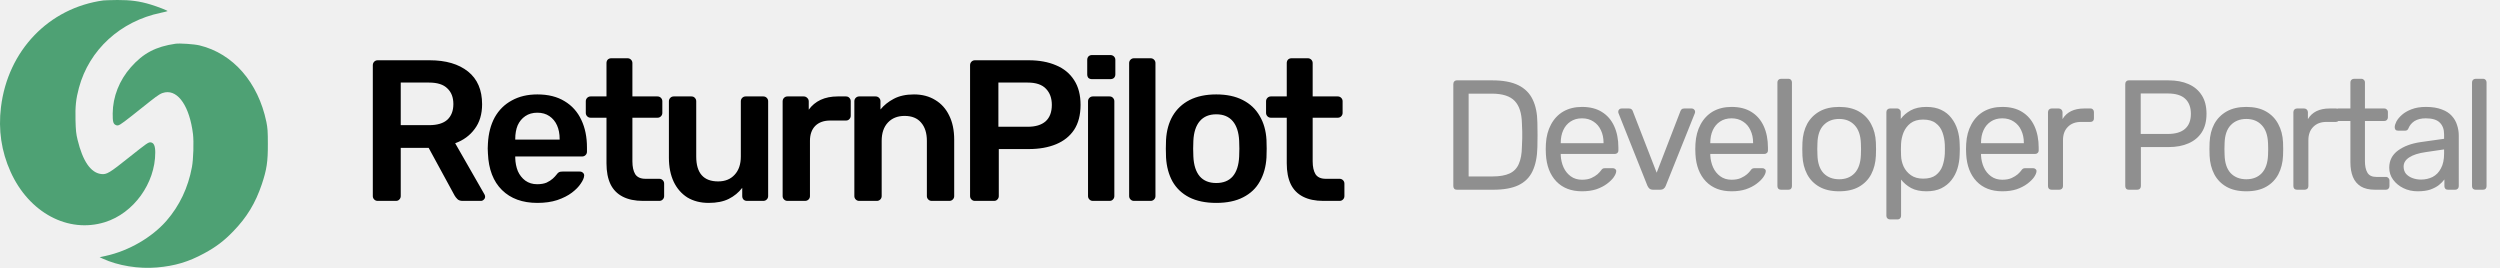
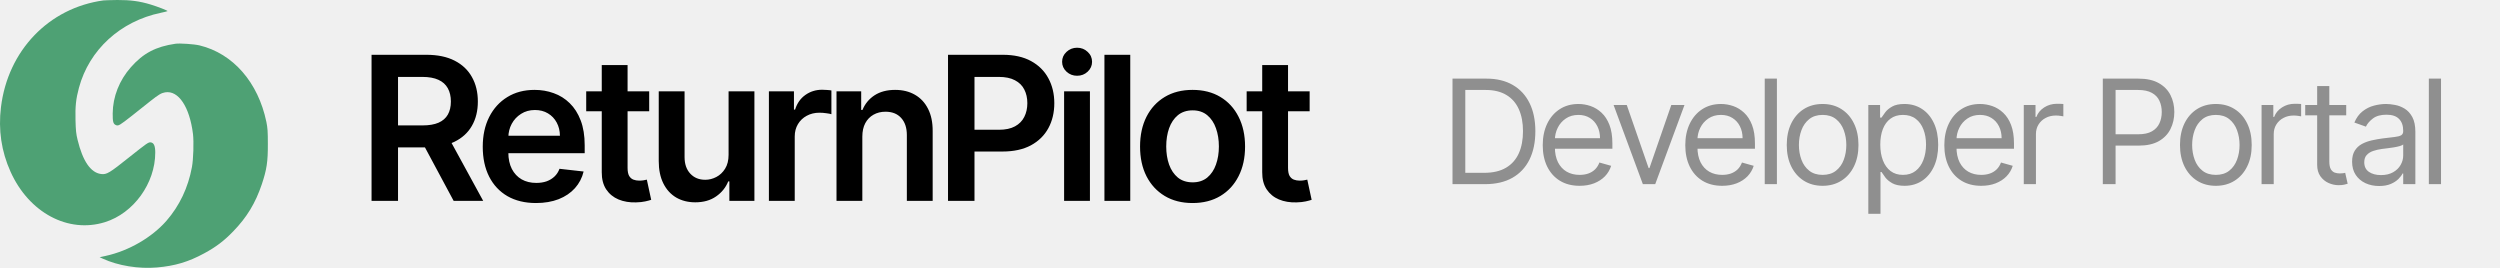
<svg xmlns="http://www.w3.org/2000/svg" width="224" height="24" viewBox="0 0 224 24" fill="none">
-   <g clip-path="url(#clip0_156_2)">
-     <path d="M9.264 0.038C4.373 0.708 0.703 4.532 0.087 9.599C-0.162 11.633 0.122 13.564 0.945 15.387C2.597 19.058 6.102 20.932 9.4 19.906C11.969 19.109 13.911 16.426 13.911 13.666C13.911 13.06 13.781 12.78 13.491 12.754C13.296 12.735 13.136 12.85 11.596 14.074C9.791 15.514 9.56 15.655 9.051 15.591C8.121 15.47 7.411 14.431 6.949 12.518C6.819 11.989 6.789 11.69 6.765 10.766C6.736 9.529 6.801 8.879 7.073 7.866C7.985 4.468 10.785 1.9 14.409 1.148C14.728 1.077 15.001 1.014 15.012 0.995C15.048 0.956 14.172 0.612 13.509 0.408C12.526 0.109 11.691 -0.006 10.519 0C9.927 0.007 9.364 0.026 9.264 0.038Z" fill="#4EA174" />
-     <path d="M15.717 3.92C13.959 4.175 12.834 4.768 11.732 6.017C10.691 7.196 10.11 8.662 10.098 10.16C10.092 10.925 10.146 11.11 10.395 11.212C10.608 11.301 10.726 11.231 11.821 10.37C12.366 9.937 13.112 9.351 13.467 9.064C14.237 8.458 14.444 8.337 14.799 8.274C15.989 8.076 16.99 9.574 17.292 12.009C17.375 12.703 17.327 14.284 17.197 14.973C16.854 16.821 16.09 18.427 14.918 19.778C13.609 21.276 11.543 22.474 9.477 22.927L8.926 23.048L9.21 23.176C10.566 23.807 12.437 24.106 14.047 23.966C15.687 23.826 16.889 23.462 18.287 22.704C19.34 22.137 20.075 21.582 20.886 20.741C22.123 19.466 22.887 18.204 23.461 16.502C23.899 15.196 24.006 14.488 24 12.901C24 11.766 23.976 11.467 23.869 10.931C23.135 7.381 20.88 4.793 17.878 4.067C17.398 3.952 16.102 3.863 15.717 3.92Z" fill="#4EA174" />
-     <path d="M33.836 18C33.716 18 33.614 17.958 33.53 17.874C33.446 17.79 33.404 17.688 33.404 17.568V5.85C33.404 5.718 33.446 5.61 33.53 5.526C33.614 5.442 33.716 5.4 33.836 5.4H38.498C39.95 5.4 41.096 5.736 41.936 6.408C42.776 7.08 43.196 8.058 43.196 9.342C43.196 10.23 42.974 10.968 42.53 11.556C42.098 12.144 41.516 12.57 40.784 12.834L43.412 17.424C43.448 17.496 43.466 17.562 43.466 17.622C43.466 17.73 43.424 17.82 43.34 17.892C43.268 17.964 43.184 18 43.088 18H41.45C41.246 18 41.09 17.946 40.982 17.838C40.874 17.73 40.79 17.622 40.73 17.514L38.408 13.248H35.906V17.568C35.906 17.688 35.864 17.79 35.78 17.874C35.708 17.958 35.606 18 35.474 18H33.836ZM35.906 11.214H38.444C39.176 11.214 39.722 11.052 40.082 10.728C40.442 10.392 40.622 9.924 40.622 9.324C40.622 8.724 40.442 8.256 40.082 7.92C39.734 7.572 39.188 7.398 38.444 7.398H35.906V11.214ZM48.146 18.18C46.814 18.18 45.758 17.796 44.978 17.028C44.198 16.26 43.778 15.168 43.718 13.752C43.706 13.632 43.7 13.482 43.7 13.302C43.7 13.11 43.706 12.96 43.718 12.852C43.766 11.952 43.97 11.172 44.33 10.512C44.702 9.852 45.212 9.348 45.86 9C46.508 8.64 47.27 8.46 48.146 8.46C49.118 8.46 49.934 8.664 50.594 9.072C51.254 9.468 51.752 10.026 52.088 10.746C52.424 11.454 52.592 12.276 52.592 13.212V13.59C52.592 13.71 52.55 13.812 52.466 13.896C52.382 13.98 52.274 14.022 52.142 14.022H46.166C46.166 14.022 46.166 14.04 46.166 14.076C46.166 14.112 46.166 14.142 46.166 14.166C46.178 14.586 46.256 14.976 46.4 15.336C46.556 15.684 46.778 15.966 47.066 16.182C47.366 16.398 47.72 16.506 48.128 16.506C48.464 16.506 48.746 16.458 48.974 16.362C49.202 16.254 49.388 16.134 49.532 16.002C49.676 15.87 49.778 15.762 49.838 15.678C49.946 15.534 50.03 15.45 50.09 15.426C50.162 15.39 50.264 15.372 50.396 15.372H51.944C52.064 15.372 52.16 15.408 52.232 15.48C52.316 15.552 52.352 15.642 52.34 15.75C52.328 15.942 52.226 16.176 52.034 16.452C51.854 16.728 51.59 16.998 51.242 17.262C50.894 17.526 50.456 17.748 49.928 17.928C49.412 18.096 48.818 18.18 48.146 18.18ZM46.166 12.51H50.144V12.456C50.144 11.988 50.066 11.58 49.91 11.232C49.754 10.884 49.526 10.608 49.226 10.404C48.926 10.2 48.566 10.098 48.146 10.098C47.726 10.098 47.366 10.2 47.066 10.404C46.766 10.608 46.538 10.884 46.382 11.232C46.238 11.58 46.166 11.988 46.166 12.456V12.51ZM57.617 18C56.897 18 56.291 17.874 55.799 17.622C55.307 17.37 54.941 16.998 54.701 16.506C54.461 16.002 54.341 15.378 54.341 14.634V10.548H52.919C52.799 10.548 52.697 10.506 52.613 10.422C52.529 10.338 52.487 10.236 52.487 10.116V9.072C52.487 8.952 52.529 8.85 52.613 8.766C52.697 8.682 52.799 8.64 52.919 8.64H54.341V5.652C54.341 5.532 54.377 5.43 54.449 5.346C54.533 5.262 54.641 5.22 54.773 5.22H56.231C56.351 5.22 56.453 5.262 56.537 5.346C56.621 5.43 56.663 5.532 56.663 5.652V8.64H58.913C59.033 8.64 59.135 8.682 59.219 8.766C59.303 8.85 59.345 8.952 59.345 9.072V10.116C59.345 10.236 59.303 10.338 59.219 10.422C59.135 10.506 59.033 10.548 58.913 10.548H56.663V14.454C56.663 14.946 56.747 15.33 56.915 15.606C57.095 15.882 57.401 16.02 57.833 16.02H59.075C59.195 16.02 59.297 16.062 59.381 16.146C59.465 16.23 59.507 16.332 59.507 16.452V17.568C59.507 17.688 59.465 17.79 59.381 17.874C59.297 17.958 59.195 18 59.075 18H57.617ZM63.498 18.18C62.766 18.18 62.13 18.018 61.59 17.694C61.062 17.358 60.654 16.89 60.366 16.29C60.078 15.678 59.934 14.958 59.934 14.13V9.072C59.934 8.952 59.976 8.85 60.06 8.766C60.144 8.682 60.246 8.64 60.366 8.64H61.95C62.082 8.64 62.184 8.682 62.256 8.766C62.34 8.85 62.382 8.952 62.382 9.072V14.022C62.382 15.51 63.036 16.254 64.344 16.254C64.968 16.254 65.46 16.056 65.82 15.66C66.192 15.264 66.378 14.718 66.378 14.022V9.072C66.378 8.952 66.42 8.85 66.504 8.766C66.588 8.682 66.69 8.64 66.81 8.64H68.394C68.514 8.64 68.616 8.682 68.7 8.766C68.784 8.85 68.826 8.952 68.826 9.072V17.568C68.826 17.688 68.784 17.79 68.7 17.874C68.616 17.958 68.514 18 68.394 18H66.936C66.804 18 66.696 17.958 66.612 17.874C66.54 17.79 66.504 17.688 66.504 17.568V16.83C66.18 17.25 65.778 17.58 65.298 17.82C64.818 18.06 64.218 18.18 63.498 18.18ZM70.556 18C70.436 18 70.334 17.958 70.25 17.874C70.166 17.79 70.124 17.688 70.124 17.568V9.09C70.124 8.958 70.166 8.85 70.25 8.766C70.334 8.682 70.436 8.64 70.556 8.64H72.014C72.134 8.64 72.236 8.682 72.32 8.766C72.416 8.85 72.464 8.958 72.464 9.09V9.828C72.74 9.444 73.094 9.15 73.526 8.946C73.97 8.742 74.48 8.64 75.056 8.64H75.794C75.926 8.64 76.028 8.682 76.1 8.766C76.184 8.85 76.226 8.952 76.226 9.072V10.368C76.226 10.488 76.184 10.59 76.1 10.674C76.028 10.758 75.926 10.8 75.794 10.8H74.39C73.814 10.8 73.364 10.962 73.04 11.286C72.728 11.61 72.572 12.054 72.572 12.618V17.568C72.572 17.688 72.53 17.79 72.446 17.874C72.362 17.958 72.254 18 72.122 18H70.556ZM76.982 18C76.862 18 76.76 17.958 76.676 17.874C76.592 17.79 76.55 17.688 76.55 17.568V9.072C76.55 8.952 76.592 8.85 76.676 8.766C76.76 8.682 76.862 8.64 76.982 8.64H78.458C78.578 8.64 78.68 8.682 78.764 8.766C78.848 8.85 78.89 8.952 78.89 9.072V9.81C79.202 9.426 79.598 9.108 80.078 8.856C80.57 8.592 81.176 8.46 81.896 8.46C82.628 8.46 83.264 8.628 83.804 8.964C84.344 9.288 84.758 9.75 85.046 10.35C85.346 10.95 85.496 11.67 85.496 12.51V17.568C85.496 17.688 85.454 17.79 85.37 17.874C85.286 17.958 85.184 18 85.064 18H83.48C83.36 18 83.258 17.958 83.174 17.874C83.09 17.79 83.048 17.688 83.048 17.568V12.618C83.048 11.922 82.874 11.376 82.526 10.98C82.19 10.584 81.698 10.386 81.05 10.386C80.426 10.386 79.928 10.584 79.556 10.98C79.184 11.376 78.998 11.922 78.998 12.618V17.568C78.998 17.688 78.956 17.79 78.872 17.874C78.788 17.958 78.686 18 78.566 18H76.982ZM87.35 18C87.23 18 87.128 17.958 87.044 17.874C86.96 17.79 86.918 17.688 86.918 17.568V5.85C86.918 5.718 86.96 5.61 87.044 5.526C87.128 5.442 87.23 5.4 87.35 5.4H92.174C93.11 5.4 93.926 5.55 94.622 5.85C95.318 6.138 95.858 6.582 96.242 7.182C96.626 7.77 96.818 8.508 96.818 9.396C96.818 10.296 96.626 11.04 96.242 11.628C95.858 12.204 95.318 12.636 94.622 12.924C93.926 13.212 93.11 13.356 92.174 13.356H89.492V17.568C89.492 17.688 89.45 17.79 89.366 17.874C89.294 17.958 89.192 18 89.06 18H87.35ZM89.456 11.358H92.084C92.78 11.358 93.314 11.196 93.686 10.872C94.058 10.536 94.244 10.044 94.244 9.396C94.244 8.796 94.07 8.316 93.722 7.956C93.374 7.584 92.828 7.398 92.084 7.398H89.456V11.358ZM97.919 18C97.799 18 97.697 17.958 97.613 17.874C97.529 17.79 97.487 17.688 97.487 17.568V9.072C97.487 8.952 97.529 8.85 97.613 8.766C97.697 8.682 97.799 8.64 97.919 8.64H99.413C99.545 8.64 99.647 8.682 99.719 8.766C99.803 8.85 99.845 8.952 99.845 9.072V17.568C99.845 17.688 99.803 17.79 99.719 17.874C99.647 17.958 99.545 18 99.413 18H97.919ZM97.847 7.092C97.715 7.092 97.607 7.056 97.523 6.984C97.451 6.9 97.415 6.792 97.415 6.66V5.364C97.415 5.244 97.451 5.142 97.523 5.058C97.607 4.974 97.715 4.932 97.847 4.932H99.485C99.617 4.932 99.725 4.974 99.809 5.058C99.893 5.142 99.935 5.244 99.935 5.364V6.66C99.935 6.792 99.893 6.9 99.809 6.984C99.725 7.056 99.617 7.092 99.485 7.092H97.847ZM101.603 18C101.483 18 101.381 17.958 101.297 17.874C101.213 17.79 101.171 17.688 101.171 17.568V5.652C101.171 5.532 101.213 5.43 101.297 5.346C101.381 5.262 101.483 5.22 101.603 5.22H103.097C103.217 5.22 103.319 5.262 103.403 5.346C103.487 5.43 103.529 5.532 103.529 5.652V17.568C103.529 17.688 103.487 17.79 103.403 17.874C103.319 17.958 103.217 18 103.097 18H101.603ZM108.977 18.18C108.017 18.18 107.207 18.012 106.547 17.676C105.899 17.34 105.401 16.866 105.053 16.254C104.717 15.642 104.525 14.928 104.477 14.112C104.465 13.896 104.459 13.632 104.459 13.32C104.459 13.008 104.465 12.744 104.477 12.528C104.525 11.7 104.723 10.986 105.071 10.386C105.431 9.774 105.935 9.3 106.583 8.964C107.243 8.628 108.041 8.46 108.977 8.46C109.913 8.46 110.705 8.628 111.353 8.964C112.013 9.3 112.517 9.774 112.865 10.386C113.225 10.986 113.429 11.7 113.477 12.528C113.489 12.744 113.495 13.008 113.495 13.32C113.495 13.632 113.489 13.896 113.477 14.112C113.429 14.928 113.231 15.642 112.883 16.254C112.547 16.866 112.049 17.34 111.389 17.676C110.741 18.012 109.937 18.18 108.977 18.18ZM108.977 16.398C109.613 16.398 110.105 16.2 110.453 15.804C110.801 15.396 110.993 14.802 111.029 14.022C111.041 13.842 111.047 13.608 111.047 13.32C111.047 13.032 111.041 12.798 111.029 12.618C110.993 11.85 110.801 11.262 110.453 10.854C110.105 10.446 109.613 10.242 108.977 10.242C108.341 10.242 107.849 10.446 107.501 10.854C107.153 11.262 106.961 11.85 106.925 12.618C106.913 12.798 106.907 13.032 106.907 13.32C106.907 13.608 106.913 13.842 106.925 14.022C106.961 14.802 107.153 15.396 107.501 15.804C107.849 16.2 108.341 16.398 108.977 16.398ZM118.569 18C117.849 18 117.243 17.874 116.751 17.622C116.259 17.37 115.893 16.998 115.653 16.506C115.413 16.002 115.293 15.378 115.293 14.634V10.548H113.871C113.751 10.548 113.649 10.506 113.565 10.422C113.481 10.338 113.439 10.236 113.439 10.116V9.072C113.439 8.952 113.481 8.85 113.565 8.766C113.649 8.682 113.751 8.64 113.871 8.64H115.293V5.652C115.293 5.532 115.329 5.43 115.401 5.346C115.485 5.262 115.593 5.22 115.725 5.22H117.183C117.303 5.22 117.405 5.262 117.489 5.346C117.573 5.43 117.615 5.532 117.615 5.652V8.64H119.865C119.985 8.64 120.087 8.682 120.171 8.766C120.255 8.85 120.297 8.952 120.297 9.072V10.116C120.297 10.236 120.255 10.338 120.171 10.422C120.087 10.506 119.985 10.548 119.865 10.548H117.615V14.454C117.615 14.946 117.699 15.33 117.867 15.606C118.047 15.882 118.353 16.02 118.785 16.02H120.027C120.147 16.02 120.249 16.062 120.333 16.146C120.417 16.23 120.459 16.332 120.459 16.452V17.568C120.459 17.688 120.417 17.79 120.333 17.874C120.249 17.958 120.147 18 120.027 18H118.569Z" fill="black" />
-     <path d="M130.54 17C130.437 17 130.358 16.972 130.302 16.916C130.246 16.851 130.218 16.771 130.218 16.678V7.536C130.218 7.433 130.246 7.354 130.302 7.298C130.358 7.233 130.437 7.2 130.54 7.2H133.718C134.679 7.2 135.454 7.345 136.042 7.634C136.63 7.923 137.059 8.353 137.33 8.922C137.601 9.482 137.741 10.173 137.75 10.994C137.759 11.414 137.764 11.783 137.764 12.1C137.764 12.417 137.759 12.781 137.75 13.192C137.731 14.051 137.587 14.765 137.316 15.334C137.055 15.894 136.635 16.314 136.056 16.594C135.487 16.865 134.731 17 133.788 17H130.54ZM131.59 15.81H133.718C134.362 15.81 134.875 15.721 135.258 15.544C135.641 15.367 135.916 15.082 136.084 14.69C136.261 14.298 136.355 13.78 136.364 13.136C136.383 12.856 136.392 12.613 136.392 12.408C136.392 12.193 136.392 11.983 136.392 11.778C136.392 11.563 136.383 11.321 136.364 11.05C136.345 10.145 136.131 9.477 135.72 9.048C135.309 8.609 134.619 8.39 133.648 8.39H131.59V15.81ZM141.746 17.14C140.785 17.14 140.02 16.846 139.45 16.258C138.881 15.661 138.568 14.849 138.512 13.822C138.503 13.701 138.498 13.547 138.498 13.36C138.498 13.164 138.503 13.005 138.512 12.884C138.55 12.221 138.704 11.643 138.974 11.148C139.245 10.644 139.614 10.257 140.08 9.986C140.556 9.715 141.112 9.58 141.746 9.58C142.456 9.58 143.048 9.729 143.524 10.028C144.01 10.327 144.378 10.751 144.63 11.302C144.882 11.853 145.008 12.497 145.008 13.234V13.472C145.008 13.575 144.976 13.654 144.91 13.71C144.854 13.766 144.78 13.794 144.686 13.794H139.842C139.842 13.803 139.842 13.822 139.842 13.85C139.842 13.878 139.842 13.901 139.842 13.92C139.861 14.303 139.945 14.662 140.094 14.998C140.244 15.325 140.458 15.591 140.738 15.796C141.018 16.001 141.354 16.104 141.746 16.104C142.082 16.104 142.362 16.053 142.586 15.95C142.81 15.847 142.992 15.735 143.132 15.614C143.272 15.483 143.366 15.385 143.412 15.32C143.496 15.199 143.562 15.129 143.608 15.11C143.655 15.082 143.73 15.068 143.832 15.068H144.504C144.598 15.068 144.672 15.096 144.728 15.152C144.794 15.199 144.822 15.269 144.812 15.362C144.803 15.502 144.728 15.675 144.588 15.88C144.448 16.076 144.248 16.272 143.986 16.468C143.725 16.664 143.408 16.827 143.034 16.958C142.661 17.079 142.232 17.14 141.746 17.14ZM139.842 12.828H143.678V12.786C143.678 12.366 143.599 11.993 143.44 11.666C143.291 11.339 143.072 11.083 142.782 10.896C142.493 10.7 142.148 10.602 141.746 10.602C141.345 10.602 141 10.7 140.71 10.896C140.43 11.083 140.216 11.339 140.066 11.666C139.917 11.993 139.842 12.366 139.842 12.786V12.828ZM148.13 17C147.99 17 147.878 16.967 147.794 16.902C147.72 16.837 147.659 16.753 147.612 16.65L145.022 10.154C145.004 10.107 144.994 10.061 144.994 10.014C144.994 9.93 145.022 9.86 145.078 9.804C145.134 9.748 145.204 9.72 145.288 9.72H145.96C146.063 9.72 146.142 9.748 146.198 9.804C146.254 9.86 146.287 9.911 146.296 9.958L148.438 15.474L150.566 9.958C150.585 9.911 150.618 9.86 150.664 9.804C150.72 9.748 150.8 9.72 150.902 9.72H151.588C151.663 9.72 151.728 9.748 151.784 9.804C151.85 9.86 151.882 9.93 151.882 10.014C151.882 10.061 151.873 10.107 151.854 10.154L149.25 16.65C149.213 16.753 149.152 16.837 149.068 16.902C148.994 16.967 148.882 17 148.732 17H148.13ZM155.146 17.14C154.185 17.14 153.42 16.846 152.85 16.258C152.281 15.661 151.968 14.849 151.912 13.822C151.903 13.701 151.898 13.547 151.898 13.36C151.898 13.164 151.903 13.005 151.912 12.884C151.95 12.221 152.104 11.643 152.374 11.148C152.645 10.644 153.014 10.257 153.48 9.986C153.956 9.715 154.512 9.58 155.146 9.58C155.856 9.58 156.448 9.729 156.924 10.028C157.41 10.327 157.778 10.751 158.03 11.302C158.282 11.853 158.408 12.497 158.408 13.234V13.472C158.408 13.575 158.376 13.654 158.31 13.71C158.254 13.766 158.18 13.794 158.086 13.794H153.242C153.242 13.803 153.242 13.822 153.242 13.85C153.242 13.878 153.242 13.901 153.242 13.92C153.261 14.303 153.345 14.662 153.494 14.998C153.644 15.325 153.858 15.591 154.138 15.796C154.418 16.001 154.754 16.104 155.146 16.104C155.482 16.104 155.762 16.053 155.986 15.95C156.21 15.847 156.392 15.735 156.532 15.614C156.672 15.483 156.766 15.385 156.812 15.32C156.896 15.199 156.962 15.129 157.008 15.11C157.055 15.082 157.13 15.068 157.232 15.068H157.904C157.998 15.068 158.072 15.096 158.128 15.152C158.194 15.199 158.222 15.269 158.212 15.362C158.203 15.502 158.128 15.675 157.988 15.88C157.848 16.076 157.648 16.272 157.386 16.468C157.125 16.664 156.808 16.827 156.434 16.958C156.061 17.079 155.632 17.14 155.146 17.14ZM153.242 12.828H157.078V12.786C157.078 12.366 156.999 11.993 156.84 11.666C156.691 11.339 156.472 11.083 156.182 10.896C155.893 10.7 155.548 10.602 155.146 10.602C154.745 10.602 154.4 10.7 154.11 10.896C153.83 11.083 153.616 11.339 153.466 11.666C153.317 11.993 153.242 12.366 153.242 12.786V12.828ZM159.578 17C159.485 17 159.406 16.972 159.34 16.916C159.284 16.851 159.256 16.771 159.256 16.678V7.382C159.256 7.289 159.284 7.214 159.34 7.158C159.406 7.093 159.485 7.06 159.578 7.06H160.236C160.339 7.06 160.418 7.093 160.474 7.158C160.53 7.214 160.558 7.289 160.558 7.382V16.678C160.558 16.771 160.53 16.851 160.474 16.916C160.418 16.972 160.339 17 160.236 17H159.578ZM164.789 17.14C164.079 17.14 163.487 17.005 163.011 16.734C162.535 16.463 162.171 16.09 161.919 15.614C161.667 15.129 161.527 14.578 161.499 13.962C161.489 13.803 161.485 13.603 161.485 13.36C161.485 13.108 161.489 12.907 161.499 12.758C161.527 12.133 161.667 11.582 161.919 11.106C162.18 10.63 162.549 10.257 163.025 9.986C163.501 9.715 164.089 9.58 164.789 9.58C165.489 9.58 166.077 9.715 166.553 9.986C167.029 10.257 167.393 10.63 167.645 11.106C167.906 11.582 168.051 12.133 168.079 12.758C168.088 12.907 168.093 13.108 168.093 13.36C168.093 13.603 168.088 13.803 168.079 13.962C168.051 14.578 167.911 15.129 167.659 15.614C167.407 16.09 167.043 16.463 166.567 16.734C166.091 17.005 165.498 17.14 164.789 17.14ZM164.789 16.062C165.367 16.062 165.829 15.88 166.175 15.516C166.52 15.143 166.707 14.601 166.735 13.892C166.744 13.752 166.749 13.575 166.749 13.36C166.749 13.145 166.744 12.968 166.735 12.828C166.707 12.119 166.52 11.582 166.175 11.218C165.829 10.845 165.367 10.658 164.789 10.658C164.21 10.658 163.743 10.845 163.389 11.218C163.043 11.582 162.861 12.119 162.843 12.828C162.833 12.968 162.829 13.145 162.829 13.36C162.829 13.575 162.833 13.752 162.843 13.892C162.861 14.601 163.043 15.143 163.389 15.516C163.743 15.88 164.21 16.062 164.789 16.062ZM169.342 19.66C169.248 19.66 169.169 19.627 169.104 19.562C169.048 19.506 169.02 19.431 169.02 19.338V10.042C169.02 9.949 169.048 9.874 169.104 9.818C169.169 9.753 169.248 9.72 169.342 9.72H169.986C170.079 9.72 170.154 9.753 170.21 9.818C170.275 9.874 170.308 9.949 170.308 10.042V10.658C170.532 10.35 170.83 10.093 171.204 9.888C171.577 9.683 172.044 9.58 172.604 9.58C173.126 9.58 173.57 9.669 173.934 9.846C174.307 10.023 174.61 10.266 174.844 10.574C175.086 10.882 175.268 11.232 175.39 11.624C175.511 12.016 175.576 12.436 175.586 12.884C175.595 13.033 175.6 13.192 175.6 13.36C175.6 13.528 175.595 13.687 175.586 13.836C175.576 14.275 175.511 14.695 175.39 15.096C175.268 15.488 175.086 15.838 174.844 16.146C174.61 16.445 174.307 16.687 173.934 16.874C173.57 17.051 173.126 17.14 172.604 17.14C172.062 17.14 171.605 17.042 171.232 16.846C170.868 16.641 170.569 16.389 170.336 16.09V19.338C170.336 19.431 170.308 19.506 170.252 19.562C170.196 19.627 170.116 19.66 170.014 19.66H169.342ZM172.31 16.006C172.795 16.006 173.173 15.903 173.444 15.698C173.724 15.483 173.924 15.208 174.046 14.872C174.167 14.527 174.237 14.158 174.256 13.766C174.265 13.495 174.265 13.225 174.256 12.954C174.237 12.562 174.167 12.198 174.046 11.862C173.924 11.517 173.724 11.241 173.444 11.036C173.173 10.821 172.795 10.714 172.31 10.714C171.852 10.714 171.479 10.821 171.19 11.036C170.91 11.251 170.7 11.526 170.56 11.862C170.429 12.189 170.354 12.525 170.336 12.87C170.326 13.019 170.322 13.197 170.322 13.402C170.322 13.607 170.326 13.789 170.336 13.948C170.345 14.275 170.42 14.597 170.56 14.914C170.709 15.231 170.928 15.493 171.218 15.698C171.507 15.903 171.871 16.006 172.31 16.006ZM179.404 17.14C178.442 17.14 177.677 16.846 177.108 16.258C176.538 15.661 176.226 14.849 176.17 13.822C176.16 13.701 176.156 13.547 176.156 13.36C176.156 13.164 176.16 13.005 176.17 12.884C176.207 12.221 176.361 11.643 176.632 11.148C176.902 10.644 177.271 10.257 177.738 9.986C178.214 9.715 178.769 9.58 179.404 9.58C180.113 9.58 180.706 9.729 181.182 10.028C181.667 10.327 182.036 10.751 182.288 11.302C182.54 11.853 182.666 12.497 182.666 13.234V13.472C182.666 13.575 182.633 13.654 182.568 13.71C182.512 13.766 182.437 13.794 182.344 13.794H177.5C177.5 13.803 177.5 13.822 177.5 13.85C177.5 13.878 177.5 13.901 177.5 13.92C177.518 14.303 177.602 14.662 177.752 14.998C177.901 15.325 178.116 15.591 178.396 15.796C178.676 16.001 179.012 16.104 179.404 16.104C179.74 16.104 180.02 16.053 180.244 15.95C180.468 15.847 180.65 15.735 180.79 15.614C180.93 15.483 181.023 15.385 181.07 15.32C181.154 15.199 181.219 15.129 181.266 15.11C181.312 15.082 181.387 15.068 181.49 15.068H182.162C182.255 15.068 182.33 15.096 182.386 15.152C182.451 15.199 182.479 15.269 182.47 15.362C182.46 15.502 182.386 15.675 182.246 15.88C182.106 16.076 181.905 16.272 181.644 16.468C181.382 16.664 181.065 16.827 180.692 16.958C180.318 17.079 179.889 17.14 179.404 17.14ZM177.5 12.828H181.336V12.786C181.336 12.366 181.256 11.993 181.098 11.666C180.948 11.339 180.729 11.083 180.44 10.896C180.15 10.7 179.805 10.602 179.404 10.602C179.002 10.602 178.657 10.7 178.368 10.896C178.088 11.083 177.873 11.339 177.724 11.666C177.574 11.993 177.5 12.366 177.5 12.786V12.828ZM183.822 17C183.728 17 183.649 16.972 183.584 16.916C183.528 16.851 183.5 16.771 183.5 16.678V10.056C183.5 9.963 183.528 9.883 183.584 9.818C183.649 9.753 183.728 9.72 183.822 9.72H184.466C184.559 9.72 184.638 9.753 184.704 9.818C184.769 9.883 184.802 9.963 184.802 10.056V10.672C184.988 10.355 185.245 10.117 185.572 9.958C185.898 9.799 186.29 9.72 186.748 9.72H187.308C187.401 9.72 187.476 9.753 187.532 9.818C187.588 9.874 187.616 9.949 187.616 10.042V10.616C187.616 10.709 187.588 10.784 187.532 10.84C187.476 10.896 187.401 10.924 187.308 10.924H186.468C185.964 10.924 185.567 11.073 185.278 11.372C184.988 11.661 184.844 12.058 184.844 12.562V16.678C184.844 16.771 184.811 16.851 184.746 16.916C184.68 16.972 184.601 17 184.508 17H183.822ZM190.745 17C190.643 17 190.563 16.972 190.507 16.916C190.451 16.851 190.423 16.771 190.423 16.678V7.536C190.423 7.433 190.451 7.354 190.507 7.298C190.563 7.233 190.643 7.2 190.745 7.2H194.301C194.992 7.2 195.589 7.312 196.093 7.536C196.607 7.76 197.003 8.096 197.283 8.544C197.563 8.983 197.703 9.533 197.703 10.196C197.703 10.859 197.563 11.409 197.283 11.848C197.003 12.287 196.607 12.618 196.093 12.842C195.589 13.066 194.992 13.178 194.301 13.178H191.823V16.678C191.823 16.771 191.791 16.851 191.725 16.916C191.669 16.972 191.59 17 191.487 17H190.745ZM191.809 12.002H194.231C194.922 12.002 195.44 11.848 195.785 11.54C196.131 11.232 196.303 10.784 196.303 10.196C196.303 9.617 196.135 9.169 195.799 8.852C195.463 8.535 194.941 8.376 194.231 8.376H191.809V12.002ZM201.27 17.14C200.561 17.14 199.968 17.005 199.492 16.734C199.016 16.463 198.652 16.09 198.4 15.614C198.148 15.129 198.008 14.578 197.98 13.962C197.971 13.803 197.966 13.603 197.966 13.36C197.966 13.108 197.971 12.907 197.98 12.758C198.008 12.133 198.148 11.582 198.4 11.106C198.662 10.63 199.03 10.257 199.506 9.986C199.982 9.715 200.57 9.58 201.27 9.58C201.97 9.58 202.558 9.715 203.034 9.986C203.51 10.257 203.874 10.63 204.126 11.106C204.388 11.582 204.532 12.133 204.56 12.758C204.57 12.907 204.574 13.108 204.574 13.36C204.574 13.603 204.57 13.803 204.56 13.962C204.532 14.578 204.392 15.129 204.14 15.614C203.888 16.09 203.524 16.463 203.048 16.734C202.572 17.005 201.98 17.14 201.27 17.14ZM201.27 16.062C201.849 16.062 202.311 15.88 202.656 15.516C203.002 15.143 203.188 14.601 203.216 13.892C203.226 13.752 203.23 13.575 203.23 13.36C203.23 13.145 203.226 12.968 203.216 12.828C203.188 12.119 203.002 11.582 202.656 11.218C202.311 10.845 201.849 10.658 201.27 10.658C200.692 10.658 200.225 10.845 199.87 11.218C199.525 11.582 199.343 12.119 199.324 12.828C199.315 12.968 199.31 13.145 199.31 13.36C199.31 13.575 199.315 13.752 199.324 13.892C199.343 14.601 199.525 15.143 199.87 15.516C200.225 15.88 200.692 16.062 201.27 16.062ZM205.809 17C205.716 17 205.637 16.972 205.571 16.916C205.515 16.851 205.487 16.771 205.487 16.678V10.056C205.487 9.963 205.515 9.883 205.571 9.818C205.637 9.753 205.716 9.72 205.809 9.72H206.453C206.547 9.72 206.626 9.753 206.691 9.818C206.757 9.883 206.789 9.963 206.789 10.056V10.672C206.976 10.355 207.233 10.117 207.559 9.958C207.886 9.799 208.278 9.72 208.735 9.72H209.295C209.389 9.72 209.463 9.753 209.519 9.818C209.575 9.874 209.603 9.949 209.603 10.042V10.616C209.603 10.709 209.575 10.784 209.519 10.84C209.463 10.896 209.389 10.924 209.295 10.924H208.455C207.951 10.924 207.555 11.073 207.265 11.372C206.976 11.661 206.831 12.058 206.831 12.562V16.678C206.831 16.771 206.799 16.851 206.733 16.916C206.668 16.972 206.589 17 206.495 17H205.809ZM212.808 17C212.285 17 211.86 16.902 211.534 16.706C211.207 16.501 210.969 16.216 210.82 15.852C210.67 15.479 210.596 15.04 210.596 14.536V10.84H209.504C209.41 10.84 209.331 10.812 209.266 10.756C209.21 10.691 209.182 10.611 209.182 10.518V10.042C209.182 9.949 209.21 9.874 209.266 9.818C209.331 9.753 209.41 9.72 209.504 9.72H210.596V7.382C210.596 7.289 210.624 7.214 210.68 7.158C210.745 7.093 210.824 7.06 210.918 7.06H211.576C211.669 7.06 211.744 7.093 211.8 7.158C211.865 7.214 211.898 7.289 211.898 7.382V9.72H213.634C213.727 9.72 213.802 9.753 213.858 9.818C213.923 9.874 213.956 9.949 213.956 10.042V10.518C213.956 10.611 213.923 10.691 213.858 10.756C213.802 10.812 213.727 10.84 213.634 10.84H211.898V14.438C211.898 14.877 211.972 15.222 212.122 15.474C212.271 15.726 212.537 15.852 212.92 15.852H213.774C213.867 15.852 213.942 15.885 213.998 15.95C214.063 16.006 214.096 16.081 214.096 16.174V16.678C214.096 16.771 214.063 16.851 213.998 16.916C213.942 16.972 213.867 17 213.774 17H212.808ZM216.624 17.14C216.158 17.14 215.733 17.047 215.35 16.86C214.968 16.673 214.66 16.421 214.426 16.104C214.193 15.787 214.076 15.427 214.076 15.026C214.076 14.382 214.338 13.869 214.86 13.486C215.383 13.103 216.064 12.851 216.904 12.73L218.99 12.436V12.03C218.99 11.582 218.86 11.232 218.598 10.98C218.346 10.728 217.931 10.602 217.352 10.602C216.932 10.602 216.592 10.686 216.33 10.854C216.078 11.022 215.901 11.237 215.798 11.498C215.742 11.638 215.644 11.708 215.504 11.708H214.874C214.772 11.708 214.692 11.68 214.636 11.624C214.59 11.559 214.566 11.484 214.566 11.4C214.566 11.26 214.618 11.087 214.72 10.882C214.832 10.677 215 10.476 215.224 10.28C215.448 10.084 215.733 9.921 216.078 9.79C216.433 9.65 216.862 9.58 217.366 9.58C217.926 9.58 218.398 9.655 218.78 9.804C219.163 9.944 219.462 10.135 219.676 10.378C219.9 10.621 220.059 10.896 220.152 11.204C220.255 11.512 220.306 11.825 220.306 12.142V16.678C220.306 16.771 220.274 16.851 220.208 16.916C220.152 16.972 220.078 17 219.984 17H219.34C219.238 17 219.158 16.972 219.102 16.916C219.046 16.851 219.018 16.771 219.018 16.678V16.076C218.897 16.244 218.734 16.412 218.528 16.58C218.323 16.739 218.066 16.874 217.758 16.986C217.45 17.089 217.072 17.14 216.624 17.14ZM216.918 16.09C217.301 16.09 217.651 16.011 217.968 15.852C218.286 15.684 218.533 15.427 218.71 15.082C218.897 14.737 218.99 14.303 218.99 13.78V13.388L217.366 13.626C216.704 13.719 216.204 13.878 215.868 14.102C215.532 14.317 215.364 14.592 215.364 14.928C215.364 15.189 215.439 15.409 215.588 15.586C215.747 15.754 215.943 15.88 216.176 15.964C216.419 16.048 216.666 16.09 216.918 16.09ZM221.815 17C221.722 17 221.642 16.972 221.577 16.916C221.521 16.851 221.493 16.771 221.493 16.678V7.382C221.493 7.289 221.521 7.214 221.577 7.158C221.642 7.093 221.722 7.06 221.815 7.06H222.473C222.576 7.06 222.655 7.093 222.711 7.158C222.767 7.214 222.795 7.289 222.795 7.382V16.678C222.795 16.771 222.767 16.851 222.711 16.916C222.655 16.972 222.576 17 222.473 17H221.815Z" fill="#8F8F8F" />
-   </g>
-   <defs>
-     <clipPath id="clip0_156_2">
-       <rect width="224" height="24" fill="white" />
-     </clipPath>
-   </defs>
+   <path d="M9.264 0.038C4.373 0.708 0.703 4.532 0.087 9.599C-0.162 11.633 0.122 13.564 0.945 15.387C2.597 19.058 6.102 20.932 9.4 19.906C11.969 19.109 13.911 16.426 13.911 13.666C13.911 13.06 13.781 12.78 13.491 12.754C13.296 12.735 13.136 12.85 11.596 14.074C9.791 15.514 9.56 15.655 9.051 15.591C8.121 15.47 7.411 14.431 6.949 12.518C6.819 11.989 6.789 11.69 6.765 10.766C6.736 9.529 6.801 8.879 7.073 7.866C7.985 4.468 10.785 1.9 14.409 1.148C14.728 1.077 15.001 1.014 15.012 0.995C15.048 0.956 14.172 0.612 13.509 0.408C12.526 0.109 11.691 -0.006 10.519 0C9.927 0.007 9.364 0.026 9.264 0.038Z" fill="#4EA174" />
+   <path d="M15.717 3.92C13.959 4.175 12.834 4.768 11.732 6.017C10.691 7.196 10.11 8.662 10.098 10.16C10.092 10.925 10.146 11.11 10.395 11.212C10.608 11.301 10.726 11.231 11.821 10.37C12.366 9.937 13.112 9.351 13.467 9.064C14.237 8.458 14.444 8.337 14.799 8.274C15.989 8.076 16.99 9.574 17.292 12.009C17.375 12.703 17.327 14.284 17.197 14.973C16.854 16.821 16.09 18.427 14.918 19.778C13.609 21.276 11.543 22.474 9.477 22.927L8.926 23.048L9.21 23.176C10.566 23.807 12.437 24.106 14.047 23.966C15.687 23.826 16.889 23.462 18.287 22.704C19.34 22.137 20.075 21.582 20.886 20.741C22.123 19.466 22.887 18.204 23.461 16.502C23.899 15.196 24.006 14.488 24 12.901C24 11.766 23.976 11.467 23.869 10.931C23.135 7.381 20.88 4.793 17.878 4.067C17.398 3.952 16.102 3.863 15.717 3.92Z" fill="#4EA174" />
+   <path d="M33.291 18V4.909H38.2C39.206 4.909 40.05 5.084 40.731 5.433C41.418 5.783 41.935 6.273 42.285 6.903C42.639 7.53 42.815 8.261 42.815 9.096C42.815 9.935 42.636 10.664 42.278 11.282C41.925 11.896 41.403 12.371 40.712 12.707C40.022 13.04 39.174 13.206 38.168 13.206H34.672V11.237H37.849C38.437 11.237 38.918 11.156 39.293 10.994C39.668 10.828 39.945 10.587 40.124 10.272C40.307 9.952 40.399 9.56 40.399 9.096C40.399 8.631 40.307 8.235 40.124 7.907C39.941 7.575 39.662 7.323 39.287 7.153C38.912 6.978 38.428 6.891 37.836 6.891H35.663V18H33.291ZM40.054 12.068L43.295 18H40.648L37.465 12.068H40.054ZM48.022 18.192C47.038 18.192 46.187 17.987 45.471 17.578C44.76 17.165 44.212 16.581 43.829 15.827C43.445 15.068 43.254 14.175 43.254 13.148C43.254 12.139 43.445 11.252 43.829 10.489C44.217 9.722 44.758 9.126 45.452 8.7C46.147 8.269 46.963 8.054 47.901 8.054C48.506 8.054 49.077 8.152 49.614 8.348C50.155 8.54 50.632 8.838 51.045 9.243C51.463 9.648 51.791 10.163 52.03 10.79C52.268 11.412 52.388 12.153 52.388 13.014V13.724H44.34V12.164H50.17C50.165 11.721 50.069 11.327 49.882 10.982C49.694 10.632 49.432 10.357 49.096 10.157C48.763 9.957 48.376 9.857 47.932 9.857C47.459 9.857 47.044 9.972 46.686 10.202C46.328 10.428 46.049 10.726 45.849 11.097C45.653 11.463 45.553 11.866 45.548 12.305V13.666C45.548 14.237 45.653 14.727 45.861 15.136C46.07 15.541 46.362 15.852 46.737 16.07C47.112 16.283 47.551 16.389 48.054 16.389C48.391 16.389 48.695 16.342 48.968 16.249C49.241 16.151 49.477 16.008 49.678 15.82C49.878 15.633 50.029 15.401 50.131 15.124L52.292 15.367C52.155 15.938 51.895 16.436 51.512 16.862C51.133 17.284 50.647 17.612 50.055 17.847C49.462 18.077 48.785 18.192 48.022 18.192ZM58.168 8.182V9.972H52.524V8.182H58.168ZM53.917 5.83H56.231V15.047C56.231 15.358 56.278 15.597 56.372 15.763C56.47 15.925 56.598 16.035 56.755 16.095C56.913 16.155 57.088 16.185 57.279 16.185C57.424 16.185 57.556 16.174 57.676 16.153C57.799 16.131 57.893 16.112 57.957 16.095L58.347 17.904C58.223 17.947 58.047 17.994 57.816 18.045C57.59 18.096 57.313 18.126 56.985 18.134C56.406 18.151 55.884 18.064 55.419 17.872C54.955 17.676 54.586 17.374 54.313 16.965C54.045 16.555 53.913 16.044 53.917 15.43V5.83ZM65.281 13.871V8.182H67.595V18H65.351V16.255H65.249C65.027 16.805 64.663 17.254 64.156 17.604C63.653 17.953 63.033 18.128 62.296 18.128C61.652 18.128 61.084 17.985 60.589 17.7C60.099 17.41 59.716 16.99 59.439 16.44C59.162 15.886 59.023 15.217 59.023 14.433V8.182H61.337V14.075C61.337 14.697 61.508 15.192 61.848 15.558C62.189 15.925 62.637 16.108 63.191 16.108C63.532 16.108 63.862 16.025 64.181 15.859C64.501 15.693 64.763 15.445 64.968 15.117C65.177 14.785 65.281 14.369 65.281 13.871ZM68.894 18V8.182H71.138V9.818H71.24C71.419 9.251 71.726 8.815 72.161 8.508C72.6 8.197 73.1 8.041 73.663 8.041C73.791 8.041 73.933 8.048 74.091 8.06C74.253 8.069 74.387 8.084 74.494 8.105V10.234C74.396 10.2 74.24 10.17 74.027 10.144C73.818 10.114 73.616 10.099 73.42 10.099C72.998 10.099 72.619 10.191 72.282 10.374C71.95 10.553 71.688 10.803 71.496 11.122C71.304 11.442 71.208 11.81 71.208 12.228V18H68.894ZM77.265 12.247V18H74.951V8.182H77.163V9.85H77.278C77.504 9.3 77.864 8.864 78.358 8.54C78.857 8.216 79.472 8.054 80.205 8.054C80.883 8.054 81.473 8.199 81.976 8.489C82.483 8.778 82.875 9.198 83.152 9.748C83.433 10.298 83.572 10.964 83.567 11.749V18H81.254V12.107C81.254 11.45 81.083 10.937 80.742 10.566C80.406 10.195 79.939 10.01 79.342 10.01C78.938 10.01 78.577 10.099 78.262 10.278C77.951 10.453 77.706 10.707 77.527 11.039C77.352 11.371 77.265 11.774 77.265 12.247ZM84.942 18V4.909H89.851C90.857 4.909 91.701 5.097 92.382 5.472C93.069 5.847 93.586 6.362 93.936 7.018C94.289 7.67 94.466 8.412 94.466 9.243C94.466 10.082 94.289 10.828 93.936 11.48C93.582 12.132 93.06 12.646 92.37 13.021C91.679 13.391 90.829 13.577 89.819 13.577H86.566V11.627H89.5C90.088 11.627 90.569 11.525 90.944 11.32C91.319 11.116 91.596 10.835 91.775 10.477C91.958 10.119 92.05 9.707 92.05 9.243C92.05 8.778 91.958 8.369 91.775 8.016C91.596 7.662 91.317 7.387 90.938 7.191C90.563 6.991 90.079 6.891 89.487 6.891H87.314V18H84.942ZM95.344 18V8.182H97.658V18H95.344ZM96.507 6.788C96.141 6.788 95.825 6.667 95.561 6.424C95.297 6.177 95.165 5.881 95.165 5.536C95.165 5.186 95.297 4.89 95.561 4.647C95.825 4.4 96.141 4.276 96.507 4.276C96.878 4.276 97.193 4.4 97.453 4.647C97.717 4.89 97.849 5.186 97.849 5.536C97.849 5.881 97.717 6.177 97.453 6.424C97.193 6.667 96.878 6.788 96.507 6.788ZM101.271 4.909V18H98.957V4.909H101.271ZM106.853 18.192C105.894 18.192 105.063 17.981 104.36 17.559C103.657 17.137 103.112 16.547 102.724 15.788C102.34 15.03 102.149 14.143 102.149 13.129C102.149 12.115 102.34 11.227 102.724 10.464C103.112 9.701 103.657 9.109 104.36 8.687C105.063 8.265 105.894 8.054 106.853 8.054C107.812 8.054 108.643 8.265 109.346 8.687C110.049 9.109 110.592 9.701 110.976 10.464C111.364 11.227 111.558 12.115 111.558 13.129C111.558 14.143 111.364 15.03 110.976 15.788C110.592 16.547 110.049 17.137 109.346 17.559C108.643 17.981 107.812 18.192 106.853 18.192ZM106.866 16.338C107.386 16.338 107.82 16.195 108.17 15.91C108.519 15.62 108.779 15.232 108.95 14.746C109.124 14.261 109.212 13.72 109.212 13.123C109.212 12.522 109.124 11.979 108.95 11.493C108.779 11.003 108.519 10.613 108.17 10.323C107.82 10.033 107.386 9.888 106.866 9.888C106.333 9.888 105.89 10.033 105.536 10.323C105.187 10.613 104.925 11.003 104.75 11.493C104.58 11.979 104.494 12.522 104.494 13.123C104.494 13.72 104.58 14.261 104.75 14.746C104.925 15.232 105.187 15.62 105.536 15.91C105.89 16.195 106.333 16.338 106.866 16.338ZM117.344 8.182V9.972H111.7V8.182H117.344ZM113.094 5.83H115.408V15.047C115.408 15.358 115.454 15.597 115.548 15.763C115.646 15.925 115.774 16.035 115.932 16.095C116.089 16.155 116.264 16.185 116.456 16.185C116.601 16.185 116.733 16.174 116.852 16.153C116.976 16.131 117.069 16.112 117.133 16.095L117.523 17.904C117.4 17.947 117.223 17.994 116.993 18.045C116.767 18.096 116.49 18.126 116.162 18.134C115.582 18.151 115.06 18.064 114.596 17.872C114.131 17.676 113.763 17.374 113.49 16.965C113.221 16.555 113.089 16.044 113.094 15.43V5.83Z" fill="black" />
+   <path d="M133.062 16.5H130.145V7.045H133.192C134.109 7.045 134.894 7.235 135.546 7.613C136.199 7.989 136.699 8.529 137.047 9.234C137.394 9.935 137.568 10.776 137.568 11.754C137.568 12.739 137.393 13.587 137.042 14.298C136.691 15.006 136.18 15.55 135.509 15.932C134.838 16.311 134.023 16.5 133.062 16.5ZM131.29 15.484H132.989C133.77 15.484 134.418 15.334 134.932 15.032C135.446 14.73 135.829 14.301 136.082 13.744C136.334 13.187 136.46 12.524 136.46 11.754C136.46 10.991 136.336 10.334 136.086 9.783C135.837 9.229 135.465 8.804 134.969 8.509C134.474 8.21 133.857 8.061 133.118 8.061H131.29V15.484ZM141.534 16.648C140.851 16.648 140.261 16.497 139.766 16.195C139.273 15.891 138.893 15.466 138.626 14.921C138.361 14.373 138.229 13.736 138.229 13.01C138.229 12.284 138.361 11.643 138.626 11.089C138.893 10.532 139.266 10.098 139.743 9.788C140.223 9.474 140.783 9.317 141.423 9.317C141.792 9.317 142.157 9.378 142.517 9.501C142.877 9.625 143.205 9.825 143.501 10.102C143.796 10.376 144.031 10.739 144.207 11.191C144.382 11.643 144.47 12.2 144.47 12.862V13.324H139.004V12.382H143.362C143.362 11.982 143.282 11.625 143.122 11.311C142.965 10.997 142.74 10.749 142.448 10.568C142.159 10.386 141.817 10.296 141.423 10.296C140.989 10.296 140.614 10.403 140.297 10.619C139.983 10.831 139.741 11.108 139.572 11.45C139.403 11.791 139.318 12.157 139.318 12.548V13.176C139.318 13.712 139.41 14.166 139.595 14.538C139.783 14.907 140.043 15.189 140.375 15.383C140.708 15.574 141.094 15.669 141.534 15.669C141.82 15.669 142.079 15.629 142.309 15.549C142.543 15.466 142.745 15.343 142.914 15.18C143.084 15.014 143.214 14.807 143.307 14.561L144.359 14.857C144.248 15.213 144.062 15.527 143.801 15.798C143.539 16.066 143.216 16.275 142.831 16.426C142.446 16.574 142.014 16.648 141.534 16.648ZM150.93 9.409L148.308 16.5H147.2L144.578 9.409H145.759L147.717 15.06H147.791L149.748 9.409H150.93ZM154.307 16.648C153.624 16.648 153.034 16.497 152.539 16.195C152.046 15.891 151.666 15.466 151.399 14.921C151.134 14.373 151.002 13.736 151.002 13.01C151.002 12.284 151.134 11.643 151.399 11.089C151.666 10.532 152.039 10.098 152.516 9.788C152.996 9.474 153.556 9.317 154.196 9.317C154.565 9.317 154.93 9.378 155.29 9.501C155.65 9.625 155.978 9.825 156.274 10.102C156.569 10.376 156.804 10.739 156.98 11.191C157.155 11.643 157.243 12.2 157.243 12.862V13.324H151.777V12.382H156.135C156.135 11.982 156.055 11.625 155.895 11.311C155.738 10.997 155.513 10.749 155.221 10.568C154.932 10.386 154.59 10.296 154.196 10.296C153.762 10.296 153.387 10.403 153.07 10.619C152.756 10.831 152.514 11.108 152.345 11.45C152.176 11.791 152.091 12.157 152.091 12.548V13.176C152.091 13.712 152.183 14.166 152.368 14.538C152.556 14.907 152.816 15.189 153.148 15.383C153.481 15.574 153.867 15.669 154.307 15.669C154.593 15.669 154.852 15.629 155.082 15.549C155.316 15.466 155.518 15.343 155.687 15.18C155.857 15.014 155.987 14.807 156.08 14.561L157.132 14.857C157.021 15.213 156.835 15.527 156.574 15.798C156.312 16.066 155.989 16.275 155.604 16.426C155.219 16.574 154.787 16.648 154.307 16.648ZM159.21 7.045V16.5H158.12V7.045H159.21ZM163.306 16.648C162.666 16.648 162.104 16.495 161.621 16.191C161.141 15.886 160.765 15.46 160.495 14.912C160.227 14.364 160.093 13.724 160.093 12.992C160.093 12.253 160.227 11.608 160.495 11.057C160.765 10.506 161.141 10.079 161.621 9.774C162.104 9.469 162.666 9.317 163.306 9.317C163.946 9.317 164.506 9.469 164.986 9.774C165.47 10.079 165.845 10.506 166.113 11.057C166.384 11.608 166.519 12.253 166.519 12.992C166.519 13.724 166.384 14.364 166.113 14.912C165.845 15.46 165.47 15.886 164.986 16.191C164.506 16.495 163.946 16.648 163.306 16.648ZM163.306 15.669C163.792 15.669 164.192 15.544 164.506 15.295C164.82 15.046 165.053 14.718 165.203 14.312C165.354 13.905 165.43 13.465 165.43 12.992C165.43 12.518 165.354 12.076 165.203 11.666C165.053 11.257 164.82 10.926 164.506 10.674C164.192 10.422 163.792 10.296 163.306 10.296C162.82 10.296 162.42 10.422 162.106 10.674C161.792 10.926 161.559 11.257 161.409 11.666C161.258 12.076 161.182 12.518 161.182 12.992C161.182 13.465 161.258 13.905 161.409 14.312C161.559 14.718 161.792 15.046 162.106 15.295C162.42 15.544 162.82 15.669 163.306 15.669ZM167.402 19.159V9.409H168.455V10.536H168.584C168.664 10.412 168.775 10.255 168.916 10.065C169.061 9.871 169.267 9.698 169.535 9.548C169.806 9.394 170.172 9.317 170.634 9.317C171.231 9.317 171.757 9.466 172.212 9.765C172.668 10.063 173.023 10.486 173.279 11.034C173.534 11.582 173.662 12.228 173.662 12.973C173.662 13.724 173.534 14.375 173.279 14.926C173.023 15.474 172.67 15.898 172.217 16.2C171.765 16.498 171.243 16.648 170.652 16.648C170.197 16.648 169.832 16.572 169.558 16.422C169.284 16.268 169.073 16.094 168.926 15.9C168.778 15.703 168.664 15.54 168.584 15.411H168.492V19.159H167.402ZM168.473 12.954C168.473 13.49 168.552 13.963 168.709 14.372C168.866 14.778 169.095 15.097 169.396 15.327C169.698 15.555 170.067 15.669 170.504 15.669C170.96 15.669 171.34 15.549 171.645 15.309C171.952 15.066 172.183 14.74 172.337 14.33C172.494 13.918 172.573 13.459 172.573 12.954C172.573 12.456 172.496 12.007 172.342 11.607C172.191 11.203 171.962 10.885 171.654 10.651C171.349 10.414 170.966 10.296 170.504 10.296C170.061 10.296 169.689 10.408 169.387 10.633C169.086 10.854 168.858 11.165 168.704 11.565C168.55 11.962 168.473 12.425 168.473 12.954ZM177.517 16.648C176.834 16.648 176.244 16.497 175.749 16.195C175.256 15.891 174.876 15.466 174.609 14.921C174.344 14.373 174.212 13.736 174.212 13.01C174.212 12.284 174.344 11.643 174.609 11.089C174.876 10.532 175.249 10.098 175.726 9.788C176.206 9.474 176.766 9.317 177.406 9.317C177.776 9.317 178.14 9.378 178.5 9.501C178.86 9.625 179.188 9.825 179.484 10.102C179.779 10.376 180.015 10.739 180.19 11.191C180.365 11.643 180.453 12.2 180.453 12.862V13.324H174.987V12.382H179.345C179.345 11.982 179.265 11.625 179.105 11.311C178.948 10.997 178.723 10.749 178.431 10.568C178.142 10.386 177.8 10.296 177.406 10.296C176.972 10.296 176.597 10.403 176.28 10.619C175.966 10.831 175.724 11.108 175.555 11.45C175.386 11.791 175.301 12.157 175.301 12.548V13.176C175.301 13.712 175.393 14.166 175.578 14.538C175.766 14.907 176.026 15.189 176.358 15.383C176.691 15.574 177.077 15.669 177.517 15.669C177.803 15.669 178.062 15.629 178.293 15.549C178.526 15.466 178.728 15.343 178.897 15.18C179.067 15.014 179.197 14.807 179.29 14.561L180.342 14.857C180.231 15.213 180.045 15.527 179.784 15.798C179.522 16.066 179.199 16.275 178.814 16.426C178.43 16.574 177.997 16.648 177.517 16.648ZM181.33 16.5V9.409H182.383V10.48H182.457C182.586 10.129 182.82 9.845 183.159 9.626C183.497 9.408 183.879 9.298 184.303 9.298C184.383 9.298 184.483 9.3 184.603 9.303C184.724 9.306 184.814 9.311 184.876 9.317V10.425C184.839 10.415 184.754 10.402 184.622 10.383C184.493 10.362 184.356 10.351 184.211 10.351C183.866 10.351 183.559 10.423 183.288 10.568C183.02 10.709 182.808 10.906 182.651 11.159C182.497 11.408 182.42 11.693 182.42 12.013V16.5H181.33ZM188.411 16.5V7.045H191.606C192.348 7.045 192.954 7.179 193.425 7.447C193.899 7.712 194.25 8.07 194.477 8.523C194.705 8.975 194.819 9.48 194.819 10.037C194.819 10.594 194.705 11.1 194.477 11.556C194.253 12.011 193.905 12.374 193.434 12.645C192.963 12.913 192.36 13.047 191.624 13.047H189.335V12.031H191.587C192.095 12.031 192.503 11.944 192.811 11.768C193.119 11.593 193.342 11.356 193.48 11.057C193.622 10.756 193.693 10.415 193.693 10.037C193.693 9.658 193.622 9.32 193.48 9.021C193.342 8.723 193.117 8.489 192.806 8.32C192.495 8.147 192.083 8.061 191.569 8.061H189.556V16.5H188.411ZM198.54 16.648C197.9 16.648 197.338 16.495 196.855 16.191C196.375 15.886 195.999 15.46 195.729 14.912C195.461 14.364 195.327 13.724 195.327 12.992C195.327 12.253 195.461 11.608 195.729 11.057C195.999 10.506 196.375 10.079 196.855 9.774C197.338 9.469 197.9 9.317 198.54 9.317C199.18 9.317 199.74 9.469 200.22 9.774C200.704 10.079 201.079 10.506 201.347 11.057C201.618 11.608 201.753 12.253 201.753 12.992C201.753 13.724 201.618 14.364 201.347 14.912C201.079 15.46 200.704 15.886 200.22 16.191C199.74 16.495 199.18 16.648 198.54 16.648ZM198.54 15.669C199.026 15.669 199.426 15.544 199.74 15.295C200.054 15.046 200.287 14.718 200.437 14.312C200.588 13.905 200.664 13.465 200.664 12.992C200.664 12.518 200.588 12.076 200.437 11.666C200.287 11.257 200.054 10.926 199.74 10.674C199.426 10.422 199.026 10.296 198.54 10.296C198.054 10.296 197.654 10.422 197.34 10.674C197.026 10.926 196.793 11.257 196.643 11.666C196.492 12.076 196.416 12.518 196.416 12.992C196.416 13.465 196.492 13.905 196.643 14.312C196.793 14.718 197.026 15.046 197.34 15.295C197.654 15.544 198.054 15.669 198.54 15.669ZM202.636 16.5V9.409H203.689V10.48H203.763C203.892 10.129 204.126 9.845 204.464 9.626C204.803 9.408 205.184 9.298 205.609 9.298C205.689 9.298 205.789 9.3 205.909 9.303C206.029 9.306 206.12 9.311 206.182 9.317V10.425C206.145 10.415 206.06 10.402 205.928 10.383C205.798 10.362 205.662 10.351 205.517 10.351C205.172 10.351 204.864 10.423 204.594 10.568C204.326 10.709 204.113 10.906 203.956 11.159C203.803 11.408 203.726 11.693 203.726 12.013V16.5H202.636ZM210.221 9.409V10.332H206.547V9.409H210.221ZM207.618 7.71H208.707V14.469C208.707 14.777 208.752 15.007 208.841 15.161C208.933 15.312 209.05 15.414 209.192 15.466C209.336 15.515 209.489 15.54 209.649 15.54C209.769 15.54 209.867 15.534 209.944 15.521C210.021 15.506 210.083 15.494 210.129 15.484L210.351 16.463C210.277 16.491 210.174 16.518 210.041 16.546C209.909 16.577 209.741 16.592 209.538 16.592C209.23 16.592 208.929 16.526 208.633 16.394C208.341 16.262 208.098 16.06 207.904 15.789C207.713 15.518 207.618 15.177 207.618 14.764V7.71ZM213.167 16.666C212.717 16.666 212.31 16.582 211.943 16.412C211.577 16.24 211.286 15.992 211.071 15.669C210.855 15.343 210.748 14.949 210.748 14.487C210.748 14.081 210.828 13.752 210.988 13.499C211.148 13.244 211.362 13.044 211.629 12.899C211.897 12.755 212.193 12.647 212.516 12.576C212.842 12.502 213.17 12.444 213.499 12.401C213.93 12.345 214.279 12.304 214.547 12.276C214.818 12.245 215.015 12.194 215.138 12.124C215.264 12.053 215.327 11.93 215.327 11.754V11.717C215.327 11.262 215.203 10.908 214.953 10.655C214.707 10.403 214.333 10.277 213.832 10.277C213.311 10.277 212.904 10.391 212.608 10.619C212.313 10.846 212.105 11.089 211.985 11.348L210.951 10.979C211.135 10.548 211.382 10.212 211.689 9.972C212 9.729 212.339 9.56 212.705 9.464C213.074 9.366 213.438 9.317 213.795 9.317C214.022 9.317 214.284 9.344 214.579 9.4C214.878 9.452 215.166 9.561 215.443 9.728C215.723 9.894 215.955 10.145 216.14 10.48C216.324 10.816 216.417 11.265 216.417 11.828V16.5H215.327V15.54H215.272C215.198 15.694 215.075 15.858 214.903 16.034C214.73 16.209 214.501 16.358 214.215 16.482C213.928 16.605 213.579 16.666 213.167 16.666ZM213.333 15.688C213.764 15.688 214.127 15.603 214.422 15.434C214.721 15.264 214.946 15.046 215.096 14.778C215.25 14.51 215.327 14.229 215.327 13.933V12.936C215.281 12.992 215.18 13.042 215.023 13.088C214.869 13.132 214.69 13.17 214.487 13.204C214.287 13.235 214.092 13.262 213.901 13.287C213.713 13.309 213.561 13.327 213.444 13.342C213.161 13.379 212.896 13.439 212.65 13.522C212.407 13.602 212.21 13.724 212.059 13.887C211.911 14.047 211.837 14.266 211.837 14.543C211.837 14.921 211.977 15.207 212.257 15.401C212.54 15.592 212.899 15.688 213.333 15.688ZM218.715 7.045V16.5H217.625V7.045H218.715Z" fill="#8F8F8F" />
</svg>
